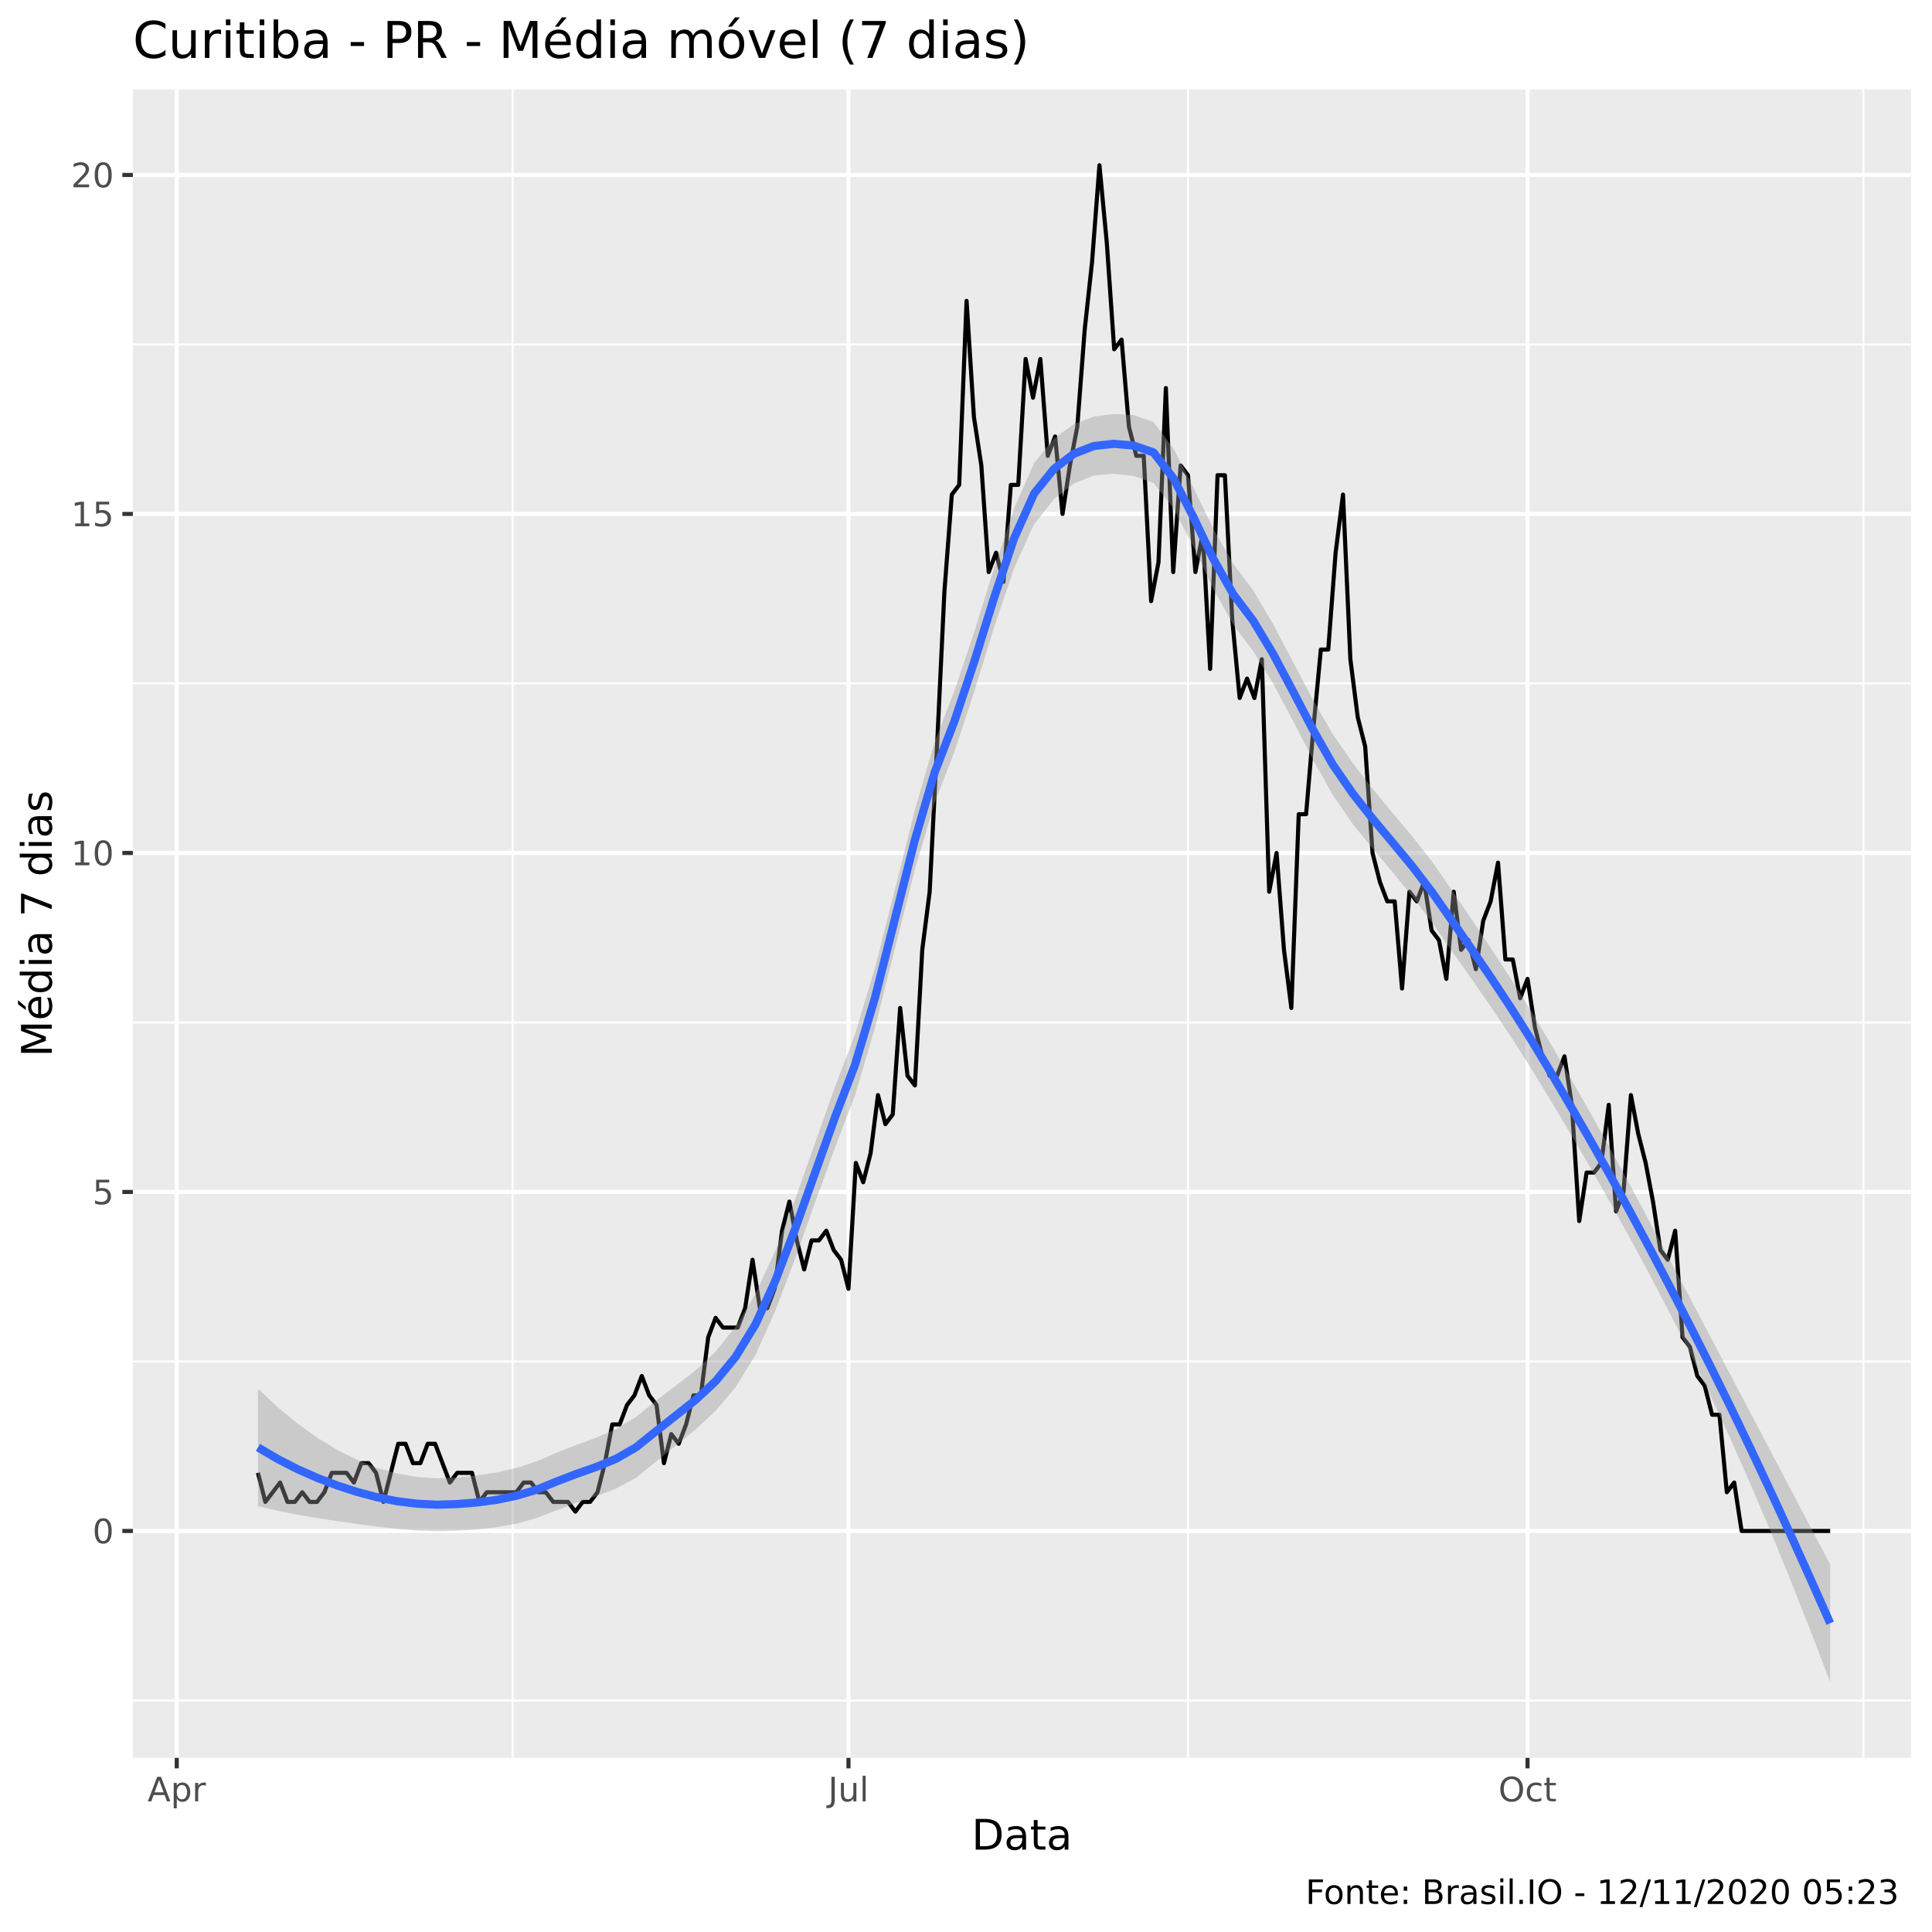
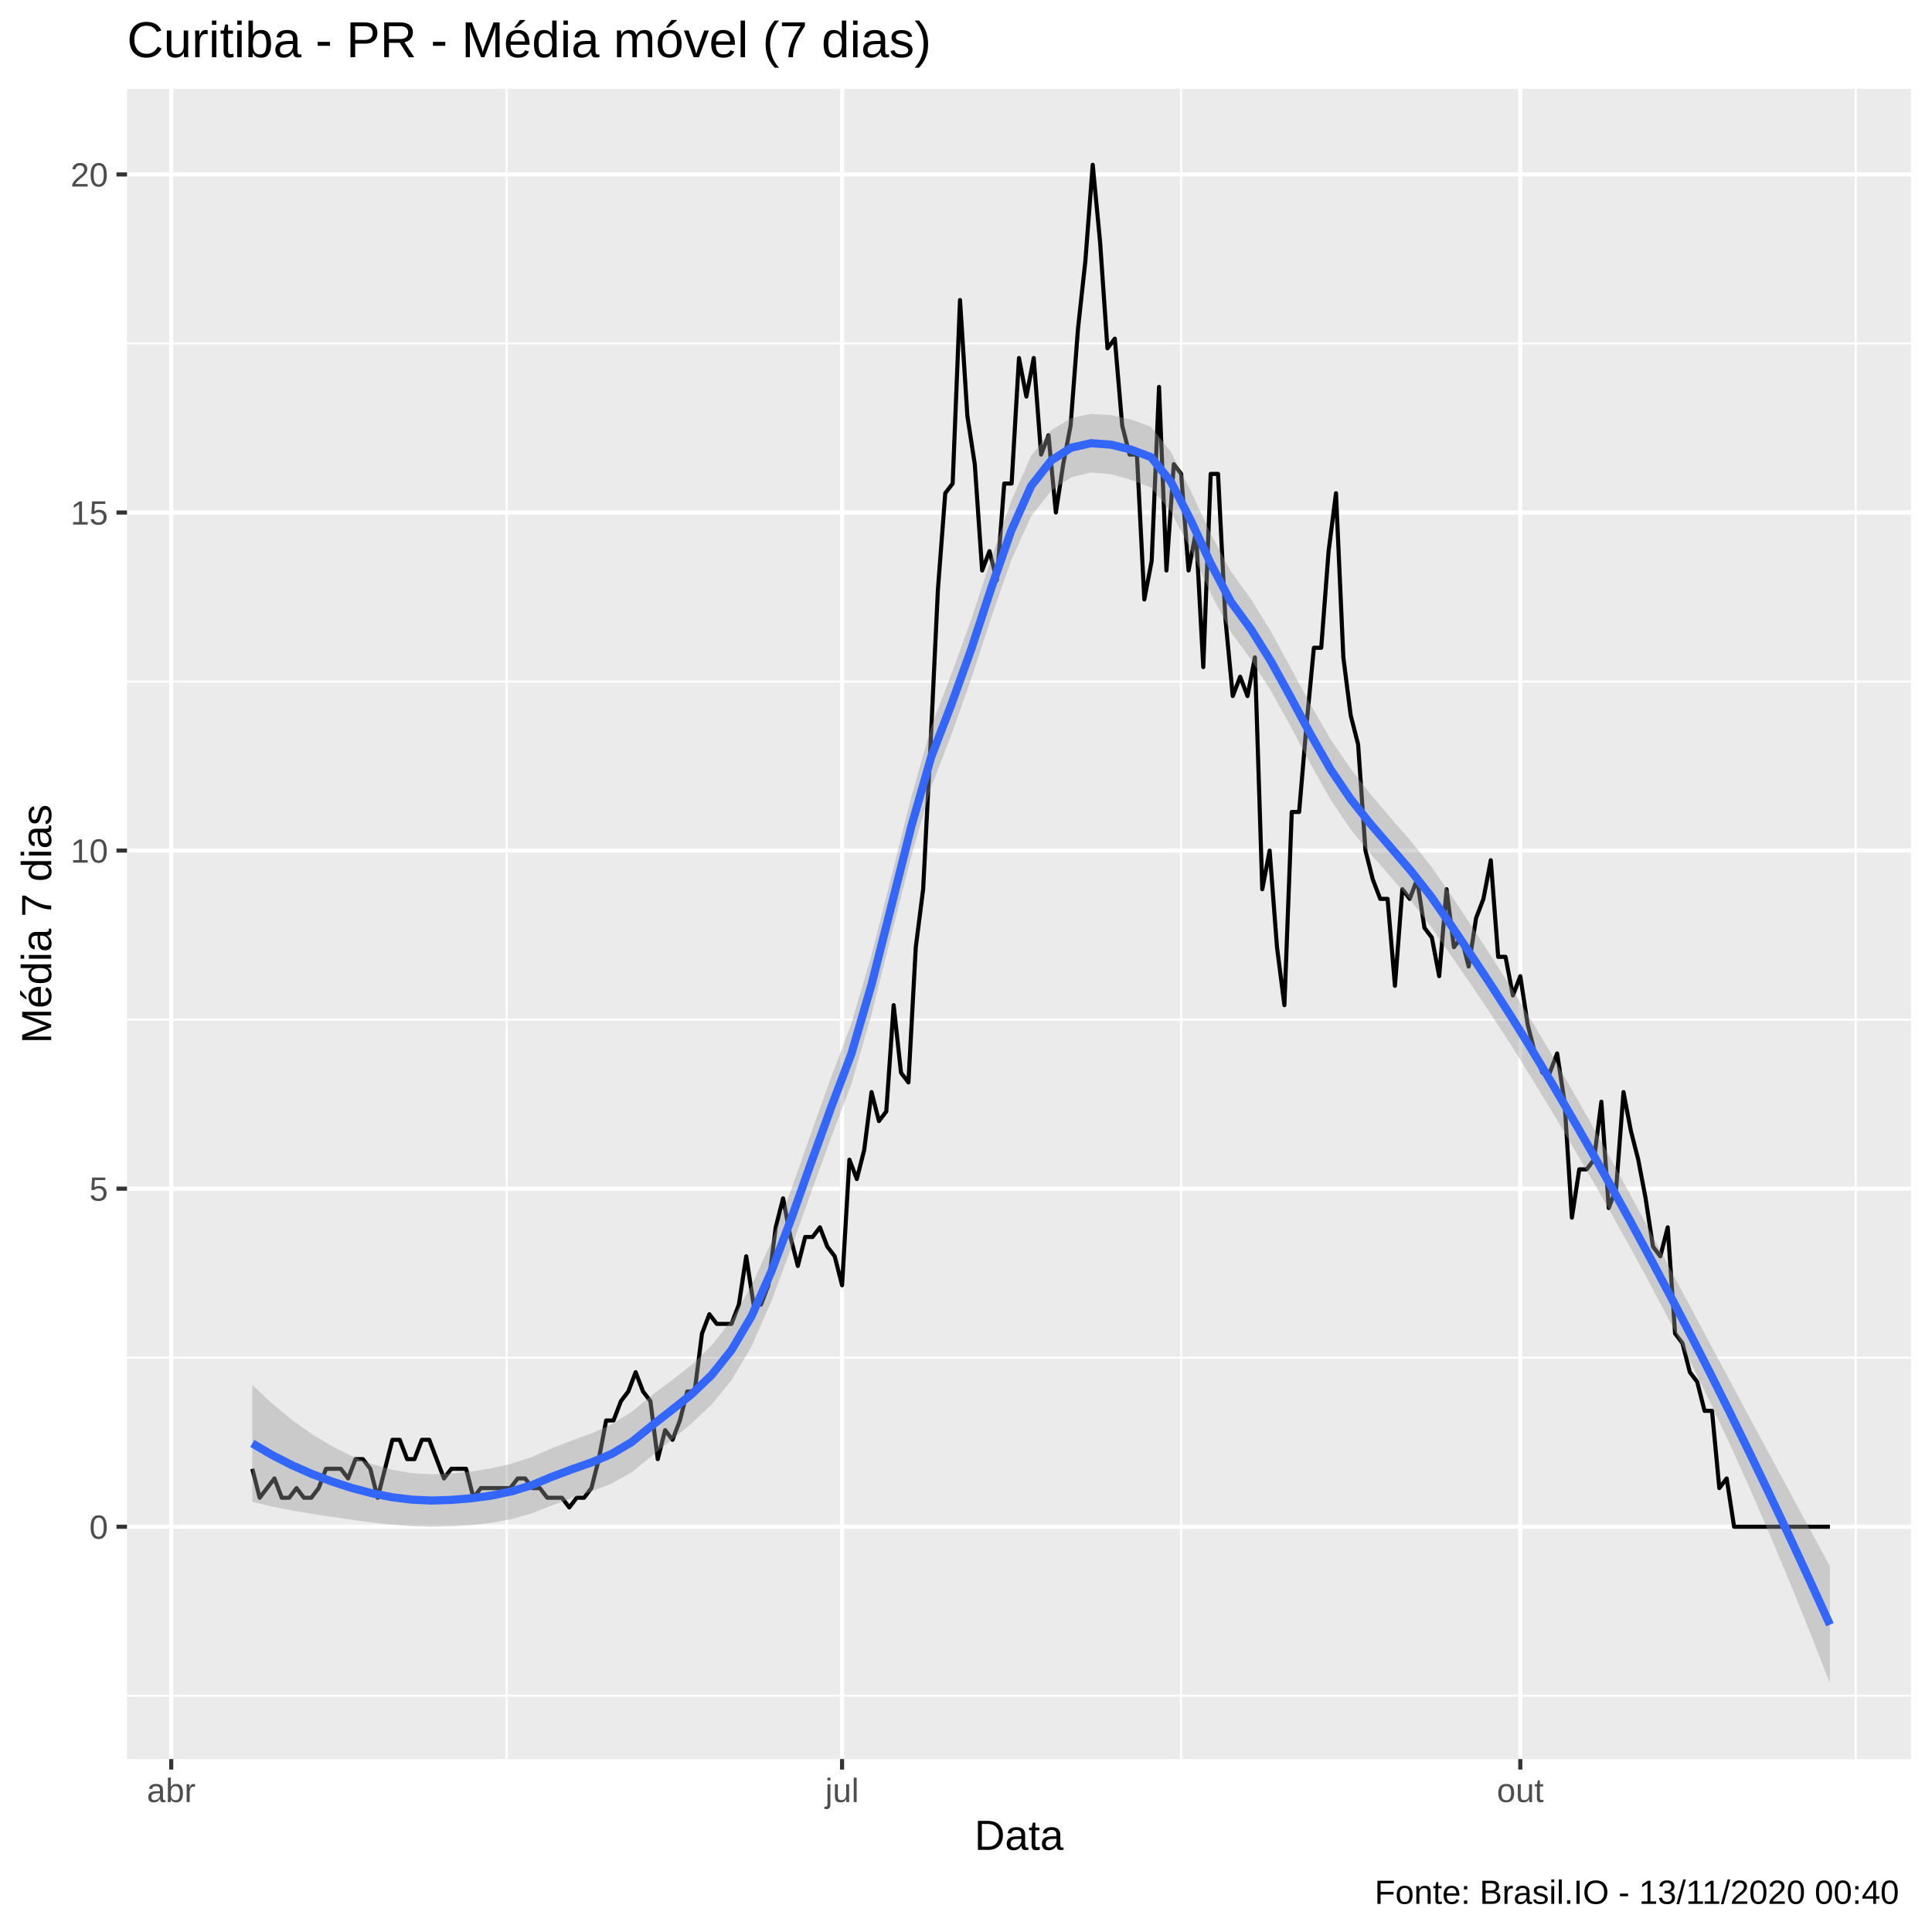
<svg xmlns="http://www.w3.org/2000/svg" viewBox="0 0 504.00 504.00">
  <defs>
    <style type="text/css">
    line, polyline, polygon, path, rect, circle {
      fill: none;
      stroke: #000000;
      stroke-linecap: round;
      stroke-linejoin: round;
      stroke-miterlimit: 10.00;
    }
  </style>
  </defs>
  <rect width="100%" height="100%" style="stroke: none; fill: #FFFFFF;" />
-   <rect x="0" y="0.00" width="504.00" height="504.00" style="stroke-width: 1.07; stroke: #FFFFFF; fill: #FFFFFF;" />
+   <rect x="0.00" y="0.00" width="504.00" height="504.00" style="stroke-width: 1.07; stroke: #FFFFFF; fill: #FFFFFF;" />
  <defs>
-     <clipPath id="cpMzQuNjZ8NDk4LjUyfDQ1OC41N3wyMy4zMw==">
-       <rect x="34.66" y="23.33" width="463.87" height="435.24" />
+     <clipPath id="cpMzMuMTN8NDk4LjUyfDQ1OC44OHwyMy4xOQ==">
+       <rect x="33.13" y="23.19" width="465.39" height="435.69" />
    </clipPath>
  </defs>
-   <rect x="34.66" y="23.33" width="463.87" height="435.24" style="stroke-width: 1.07; stroke: none; fill: #EBEBEB;" clip-path="url(#cpMzQuNjZ8NDk4LjUyfDQ1OC41N3wyMy4zMw==)" />
-   <polyline points="34.66,443.60 498.52,443.60 " style="stroke-width: 0.53; stroke: #FFFFFF; stroke-linecap: butt;" clip-path="url(#cpMzQuNjZ8NDk4LjUyfDQ1OC41N3wyMy4zMw==)" />
-   <polyline points="34.66,355.16 498.52,355.16 " style="stroke-width: 0.53; stroke: #FFFFFF; stroke-linecap: butt;" clip-path="url(#cpMzQuNjZ8NDk4LjUyfDQ1OC41N3wyMy4zMw==)" />
-   <polyline points="34.66,266.73 498.52,266.73 " style="stroke-width: 0.53; stroke: #FFFFFF; stroke-linecap: butt;" clip-path="url(#cpMzQuNjZ8NDk4LjUyfDQ1OC41N3wyMy4zMw==)" />
-   <polyline points="34.66,178.29 498.52,178.29 " style="stroke-width: 0.53; stroke: #FFFFFF; stroke-linecap: butt;" clip-path="url(#cpMzQuNjZ8NDk4LjUyfDQ1OC41N3wyMy4zMw==)" />
-   <polyline points="34.66,89.86 498.52,89.86 " style="stroke-width: 0.53; stroke: #FFFFFF; stroke-linecap: butt;" clip-path="url(#cpMzQuNjZ8NDk4LjUyfDQ1OC41N3wyMy4zMw==)" />
-   <polyline points="133.73,458.57 133.73,23.33 " style="stroke-width: 0.53; stroke: #FFFFFF; stroke-linecap: butt;" clip-path="url(#cpMzQuNjZ8NDk4LjUyfDQ1OC41N3wyMy4zMw==)" />
-   <polyline points="309.91,458.57 309.91,23.33 " style="stroke-width: 0.53; stroke: #FFFFFF; stroke-linecap: butt;" clip-path="url(#cpMzQuNjZ8NDk4LjUyfDQ1OC41N3wyMy4zMw==)" />
-   <polyline points="486.10,458.57 486.10,23.33 " style="stroke-width: 0.53; stroke: #FFFFFF; stroke-linecap: butt;" clip-path="url(#cpMzQuNjZ8NDk4LjUyfDQ1OC41N3wyMy4zMw==)" />
-   <polyline points="34.66,399.38 498.52,399.38 " style="stroke-width: 1.07; stroke: #FFFFFF; stroke-linecap: butt;" clip-path="url(#cpMzQuNjZ8NDk4LjUyfDQ1OC41N3wyMy4zMw==)" />
-   <polyline points="34.66,310.95 498.52,310.95 " style="stroke-width: 1.07; stroke: #FFFFFF; stroke-linecap: butt;" clip-path="url(#cpMzQuNjZ8NDk4LjUyfDQ1OC41N3wyMy4zMw==)" />
-   <polyline points="34.66,222.51 498.52,222.51 " style="stroke-width: 1.07; stroke: #FFFFFF; stroke-linecap: butt;" clip-path="url(#cpMzQuNjZ8NDk4LjUyfDQ1OC41N3wyMy4zMw==)" />
-   <polyline points="34.66,134.07 498.52,134.07 " style="stroke-width: 1.07; stroke: #FFFFFF; stroke-linecap: butt;" clip-path="url(#cpMzQuNjZ8NDk4LjUyfDQ1OC41N3wyMy4zMw==)" />
-   <polyline points="34.66,45.64 498.52,45.64 " style="stroke-width: 1.07; stroke: #FFFFFF; stroke-linecap: butt;" clip-path="url(#cpMzQuNjZ8NDk4LjUyfDQ1OC41N3wyMy4zMw==)" />
-   <polyline points="46.11,458.57 46.11,23.33 " style="stroke-width: 1.07; stroke: #FFFFFF; stroke-linecap: butt;" clip-path="url(#cpMzQuNjZ8NDk4LjUyfDQ1OC41N3wyMy4zMw==)" />
-   <polyline points="221.34,458.57 221.34,23.33 " style="stroke-width: 1.07; stroke: #FFFFFF; stroke-linecap: butt;" clip-path="url(#cpMzQuNjZ8NDk4LjUyfDQ1OC41N3wyMy4zMw==)" />
-   <polyline points="398.49,458.57 398.49,23.33 " style="stroke-width: 1.07; stroke: #FFFFFF; stroke-linecap: butt;" clip-path="url(#cpMzQuNjZ8NDk4LjUyfDQ1OC41N3wyMy4zMw==)" />
-   <polyline points="67.29,384.22 69.22,391.80 71.14,389.28 73.07,386.75 75.00,391.80 76.92,391.80 78.85,389.28 80.77,391.80 82.70,391.80 84.62,389.28 86.55,384.22 88.47,384.22 90.40,384.22 92.33,386.75 94.25,381.70 96.18,381.70 98.10,384.22 100.03,391.80 101.95,384.22 103.88,376.64 105.80,376.64 107.73,381.70 109.66,381.70 111.58,376.64 113.51,376.64 115.43,381.70 117.36,386.75 119.28,384.22 121.21,384.22 123.13,384.22 125.06,391.80 126.99,389.28 128.91,389.28 130.84,389.28 132.76,389.28 134.69,389.28 136.61,386.75 138.54,386.75 140.46,389.28 142.39,389.28 144.32,391.80 146.24,391.80 148.17,391.80 150.09,394.33 152.02,391.80 153.94,391.80 155.87,389.28 157.79,381.70 159.72,371.59 161.65,371.59 163.57,366.53 165.50,364.01 167.42,358.95 169.35,364.01 171.27,366.53 173.20,381.70 175.12,374.12 177.05,376.64 178.98,371.59 180.90,364.01 182.83,364.01 184.75,348.85 186.68,343.79 188.60,346.32 190.53,346.32 192.45,346.32 194.38,341.27 196.31,328.63 198.23,341.27 200.16,341.27 202.08,336.21 204.01,321.05 205.93,313.47 207.86,323.58 209.78,331.16 211.71,323.58 213.64,323.58 215.56,321.05 217.49,326.11 219.41,328.63 221.34,336.21 223.26,303.37 225.19,308.42 227.11,300.84 229.04,285.68 230.97,293.26 232.89,290.73 234.82,262.94 236.74,280.63 238.67,283.15 240.59,247.78 242.52,232.62 244.44,194.72 246.37,154.29 248.30,129.02 250.22,126.49 252.15,78.49 254.07,108.81 256.00,121.44 257.92,149.23 259.85,144.18 261.77,151.76 263.70,126.49 265.63,126.49 267.55,93.65 269.48,103.75 271.40,93.65 273.33,118.91 275.25,113.86 277.18,134.07 279.10,121.44 281.03,111.33 282.96,86.07 284.88,68.38 286.81,43.11 288.73,63.33 290.66,91.12 292.58,88.59 294.51,111.33 296.43,118.91 298.36,118.91 300.29,156.81 302.21,146.71 304.14,101.23 306.06,149.23 307.99,121.44 309.91,123.97 311.84,149.23 313.76,139.13 315.69,174.50 317.62,123.97 319.54,123.97 321.47,161.87 323.39,182.08 325.32,177.03 327.24,182.08 329.17,171.98 331.09,232.62 333.02,222.51 334.95,247.78 336.87,262.94 338.80,212.40 340.72,212.40 342.65,189.66 344.57,169.45 346.50,169.45 348.42,144.18 350.35,129.02 352.27,171.98 354.20,187.14 356.13,194.72 358.05,222.51 359.98,230.09 361.90,235.14 363.83,235.14 365.75,257.88 367.68,232.62 369.60,235.14 371.53,230.09 373.46,242.72 375.38,245.25 377.31,255.36 379.23,232.62 381.16,247.78 383.08,245.25 385.01,252.83 386.93,240.20 388.86,235.14 390.79,225.04 392.71,250.30 394.64,250.30 396.56,260.41 398.49,255.36 400.41,267.99 402.34,275.57 404.26,280.63 406.19,280.63 408.12,275.57 410.04,288.21 411.97,318.53 413.89,305.89 415.82,305.89 417.74,303.37 419.67,288.21 421.59,316.00 423.52,310.95 425.45,285.68 427.37,295.79 429.30,303.37 431.22,313.47 433.15,326.11 435.07,328.63 437.00,321.05 438.92,348.85 440.85,351.37 442.78,358.95 444.70,361.48 446.63,369.06 448.55,369.06 450.48,389.28 452.40,386.75 454.33,399.38 456.25,399.38 458.18,399.38 460.11,399.38 462.03,399.38 463.96,399.38 465.88,399.38 467.81,399.38 469.73,399.38 471.66,399.38 473.58,399.38 475.51,399.38 477.44,399.38 " style="stroke-width: 1.07; stroke-linecap: butt;" clip-path="url(#cpMzQuNjZ8NDk4LjUyfDQ1OC41N3wyMy4zMw==)" />
-   <polygon points="67.29,362.24 72.49,367.13 77.68,371.42 82.87,375.13 88.06,378.27 93.25,380.87 98.44,382.93 103.64,384.41 108.83,385.31 114.02,385.64 119.21,385.43 124.40,384.92 129.59,384.11 134.79,382.91 139.98,381.23 145.17,378.99 150.36,376.94 155.55,375.06 160.74,372.77 165.94,369.61 171.13,365.39 176.32,361.45 181.51,357.46 186.70,352.56 191.89,346.08 197.09,337.50 202.28,326.22 207.47,312.73 212.66,298.06 217.85,283.45 223.04,269.83 228.24,252.52 233.43,232.11 238.62,211.44 243.81,193.58 249.00,180.14 254.19,164.69 259.39,148.02 264.58,132.51 269.77,120.80 274.96,114.38 280.15,110.63 285.34,108.67 290.54,108.00 295.73,108.28 300.92,110.09 306.11,116.98 311.30,127.12 316.49,137.93 321.69,147.02 326.88,153.95 332.07,162.73 337.26,172.59 342.45,182.45 347.64,191.45 352.84,198.99 358.03,205.72 363.22,212.00 368.41,218.17 373.60,224.79 378.79,232.28 383.99,239.95 389.18,247.74 394.37,255.68 399.56,263.94 404.75,272.67 409.94,281.63 415.14,290.78 420.33,300.13 425.52,309.69 430.71,319.42 435.90,329.22 441.09,339.06 446.29,348.91 451.48,358.77 456.67,368.64 461.86,378.51 467.05,388.37 472.24,398.24 477.44,408.11 477.44,438.79 472.24,425.25 467.05,412.11 461.86,399.42 456.67,387.20 451.48,375.47 446.29,364.25 441.09,353.49 435.90,343.16 430.71,333.20 425.52,323.56 420.33,314.20 415.14,305.08 409.94,296.18 404.75,287.46 399.56,278.94 394.37,270.78 389.18,263.00 383.99,255.51 378.79,248.15 373.60,240.72 368.41,233.80 363.22,227.44 358.03,221.31 352.84,214.89 347.64,207.33 342.45,198.01 337.26,187.95 332.07,178.25 326.88,169.80 321.69,162.95 316.49,153.57 311.30,142.56 306.11,132.56 300.92,125.98 295.73,124.18 290.54,123.57 285.34,124.04 280.15,126.14 274.96,130.22 269.77,136.73 264.58,148.16 259.39,163.46 254.19,180.28 249.00,196.03 243.81,209.47 238.62,227.03 233.43,247.55 228.24,268.16 223.04,285.76 217.85,299.30 212.66,313.60 207.47,328.18 202.28,341.91 197.09,353.45 191.89,361.87 186.70,368.02 181.51,372.84 176.32,377.07 171.13,381.31 165.94,385.48 160.74,388.30 155.55,390.30 150.36,392.05 145.17,393.99 139.98,396.01 134.79,397.46 129.59,398.41 124.40,398.99 119.21,399.30 114.02,399.42 108.83,399.25 103.64,398.85 98.44,398.27 93.25,397.58 88.06,396.83 82.87,396.04 77.68,395.16 72.49,394.14 67.29,392.92 " style="stroke-width: 0.00; stroke: none; fill: #999999; fill-opacity: 0.40;" clip-path="url(#cpMzQuNjZ8NDk4LjUyfDQ1OC41N3wyMy4zMw==)" />
-   <polyline points="67.29,362.24 72.49,367.13 77.68,371.42 82.87,375.13 88.06,378.27 93.25,380.87 98.44,382.93 103.64,384.41 108.83,385.31 114.02,385.64 119.21,385.43 124.40,384.92 129.59,384.11 134.79,382.91 139.98,381.23 145.17,378.99 150.36,376.94 155.55,375.06 160.74,372.77 165.94,369.61 171.13,365.39 176.32,361.45 181.51,357.46 186.70,352.56 191.89,346.08 197.09,337.50 202.28,326.22 207.47,312.73 212.66,298.06 217.85,283.45 223.04,269.83 228.24,252.52 233.43,232.11 238.62,211.44 243.81,193.58 249.00,180.14 254.19,164.69 259.39,148.02 264.58,132.51 269.77,120.80 274.96,114.38 280.15,110.63 285.34,108.67 290.54,108.00 295.73,108.28 300.92,110.09 306.11,116.98 311.30,127.12 316.49,137.93 321.69,147.02 326.88,153.95 332.07,162.73 337.26,172.59 342.45,182.45 347.64,191.45 352.84,198.99 358.03,205.72 363.22,212.00 368.41,218.17 373.60,224.79 378.79,232.28 383.99,239.95 389.18,247.74 394.37,255.68 399.56,263.94 404.75,272.67 409.94,281.63 415.14,290.78 420.33,300.13 425.52,309.69 430.71,319.42 435.90,329.22 441.09,339.06 446.29,348.91 451.48,358.77 456.67,368.64 461.86,378.51 467.05,388.37 472.24,398.24 477.44,408.11 " style="stroke-width: 2.13; stroke: none;" clip-path="url(#cpMzQuNjZ8NDk4LjUyfDQ1OC41N3wyMy4zMw==)" />
-   <polyline points="477.44,438.79 472.24,425.25 467.05,412.11 461.86,399.42 456.67,387.20 451.48,375.47 446.29,364.25 441.09,353.49 435.90,343.16 430.71,333.20 425.52,323.56 420.33,314.20 415.14,305.08 409.94,296.18 404.75,287.46 399.56,278.94 394.37,270.78 389.18,263.00 383.99,255.51 378.79,248.15 373.60,240.72 368.41,233.80 363.22,227.44 358.03,221.31 352.84,214.89 347.64,207.33 342.45,198.01 337.26,187.95 332.07,178.25 326.88,169.80 321.69,162.95 316.49,153.57 311.30,142.56 306.11,132.56 300.92,125.98 295.73,124.18 290.54,123.57 285.34,124.04 280.15,126.14 274.96,130.22 269.77,136.73 264.58,148.16 259.39,163.46 254.19,180.28 249.00,196.03 243.81,209.47 238.62,227.03 233.43,247.55 228.24,268.16 223.04,285.76 217.85,299.30 212.66,313.60 207.47,328.18 202.28,341.91 197.09,353.45 191.89,361.87 186.70,368.02 181.51,372.84 176.32,377.07 171.13,381.31 165.94,385.48 160.74,388.30 155.55,390.30 150.36,392.05 145.17,393.99 139.98,396.01 134.79,397.46 129.59,398.41 124.40,398.99 119.21,399.30 114.02,399.42 108.83,399.25 103.64,398.85 98.44,398.27 93.25,397.58 88.06,396.83 82.87,396.04 77.68,395.16 72.49,394.14 67.29,392.92 " style="stroke-width: 2.13; stroke: none;" clip-path="url(#cpMzQuNjZ8NDk4LjUyfDQ1OC41N3wyMy4zMw==)" />
-   <polyline points="67.29,377.58 72.49,380.64 77.68,383.29 82.87,385.58 88.06,387.55 93.25,389.23 98.44,390.60 103.64,391.63 108.83,392.28 114.02,392.53 119.21,392.37 124.40,391.95 129.59,391.26 134.79,390.18 139.98,388.62 145.17,386.49 150.36,384.50 155.55,382.68 160.74,380.54 165.94,377.54 171.13,373.35 176.32,369.26 181.51,365.15 186.70,360.29 191.89,353.97 197.09,345.47 202.28,334.06 207.47,320.45 212.66,305.83 217.85,291.38 223.04,277.79 228.24,260.34 233.43,239.83 238.62,219.24 243.81,201.53 249.00,188.09 254.19,172.49 259.39,155.74 264.58,140.34 269.77,128.76 274.96,122.30 280.15,118.38 285.34,116.35 290.54,115.78 295.73,116.23 300.92,118.03 306.11,124.77 311.30,134.84 316.49,145.75 321.69,154.98 326.88,161.87 332.07,170.49 337.26,180.27 342.45,190.23 347.64,199.39 352.84,206.94 358.03,213.52 363.22,219.72 368.41,225.98 373.60,232.76 378.79,240.21 383.99,247.73 389.18,255.37 394.37,263.23 399.56,271.44 404.75,280.07 409.94,288.91 415.14,297.93 420.33,307.16 425.52,316.62 430.71,326.31 435.90,336.19 441.09,346.27 446.29,356.58 451.48,367.12 456.67,377.92 461.86,388.96 467.05,400.24 472.24,411.74 477.44,423.45 " style="stroke-width: 2.13; stroke: #3366FF; stroke-linecap: butt;" clip-path="url(#cpMzQuNjZ8NDk4LjUyfDQ1OC41N3wyMy4zMw==)" />
+   <rect x="33.13" y="23.19" width="465.39" height="435.69" style="stroke-width: 1.07; stroke: none; fill: #EBEBEB;" clip-path="url(#cpMzMuMTN8NDk4LjUyfDQ1OC44OHwyMy4xOQ==)" />
+   <polyline points="33.13,442.38 498.52,442.38 " style="stroke-width: 0.53; stroke: #FFFFFF; stroke-linecap: butt;" clip-path="url(#cpMzMuMTN8NDk4LjUyfDQ1OC44OHwyMy4xOQ==)" />
+   <polyline points="33.13,354.18 498.52,354.18 " style="stroke-width: 0.53; stroke: #FFFFFF; stroke-linecap: butt;" clip-path="url(#cpMzMuMTN8NDk4LjUyfDQ1OC44OHwyMy4xOQ==)" />
+   <polyline points="33.13,265.99 498.52,265.99 " style="stroke-width: 0.53; stroke: #FFFFFF; stroke-linecap: butt;" clip-path="url(#cpMzMuMTN8NDk4LjUyfDQ1OC44OHwyMy4xOQ==)" />
+   <polyline points="33.13,177.80 498.52,177.80 " style="stroke-width: 0.53; stroke: #FFFFFF; stroke-linecap: butt;" clip-path="url(#cpMzMuMTN8NDk4LjUyfDQ1OC44OHwyMy4xOQ==)" />
+   <polyline points="33.13,89.61 498.52,89.61 " style="stroke-width: 0.53; stroke: #FFFFFF; stroke-linecap: butt;" clip-path="url(#cpMzMuMTN8NDk4LjUyfDQ1OC44OHwyMy4xOQ==)" />
+   <polyline points="132.17,458.88 132.17,23.19 " style="stroke-width: 0.53; stroke: #FFFFFF; stroke-linecap: butt;" clip-path="url(#cpMzMuMTN8NDk4LjUyfDQ1OC44OHwyMy4xOQ==)" />
+   <polyline points="308.13,458.88 308.13,23.19 " style="stroke-width: 0.53; stroke: #FFFFFF; stroke-linecap: butt;" clip-path="url(#cpMzMuMTN8NDk4LjUyfDQ1OC44OHwyMy4xOQ==)" />
+   <polyline points="484.10,458.88 484.10,23.19 " style="stroke-width: 0.53; stroke: #FFFFFF; stroke-linecap: butt;" clip-path="url(#cpMzMuMTN8NDk4LjUyfDQ1OC44OHwyMy4xOQ==)" />
+   <polyline points="33.13,398.28 498.52,398.28 " style="stroke-width: 1.07; stroke: #FFFFFF; stroke-linecap: butt;" clip-path="url(#cpMzMuMTN8NDk4LjUyfDQ1OC44OHwyMy4xOQ==)" />
+   <polyline points="33.13,310.09 498.52,310.09 " style="stroke-width: 1.07; stroke: #FFFFFF; stroke-linecap: butt;" clip-path="url(#cpMzMuMTN8NDk4LjUyfDQ1OC44OHwyMy4xOQ==)" />
+   <polyline points="33.13,221.89 498.52,221.89 " style="stroke-width: 1.07; stroke: #FFFFFF; stroke-linecap: butt;" clip-path="url(#cpMzMuMTN8NDk4LjUyfDQ1OC44OHwyMy4xOQ==)" />
+   <polyline points="33.13,133.70 498.52,133.70 " style="stroke-width: 1.07; stroke: #FFFFFF; stroke-linecap: butt;" clip-path="url(#cpMzMuMTN8NDk4LjUyfDQ1OC44OHwyMy4xOQ==)" />
+   <polyline points="33.13,45.51 498.52,45.51 " style="stroke-width: 1.07; stroke: #FFFFFF; stroke-linecap: butt;" clip-path="url(#cpMzMuMTN8NDk4LjUyfDQ1OC44OHwyMy4xOQ==)" />
+   <polyline points="44.67,458.88 44.67,23.19 " style="stroke-width: 1.07; stroke: #FFFFFF; stroke-linecap: butt;" clip-path="url(#cpMzMuMTN8NDk4LjUyfDQ1OC44OHwyMy4xOQ==)" />
+   <polyline points="219.67,458.88 219.67,23.19 " style="stroke-width: 1.07; stroke: #FFFFFF; stroke-linecap: butt;" clip-path="url(#cpMzMuMTN8NDk4LjUyfDQ1OC44OHwyMy4xOQ==)" />
+   <polyline points="396.60,458.88 396.60,23.19 " style="stroke-width: 1.07; stroke: #FFFFFF; stroke-linecap: butt;" clip-path="url(#cpMzMuMTN8NDk4LjUyfDQ1OC44OHwyMy4xOQ==)" />
+   <polyline points="65.82,383.16 67.74,390.72 69.67,388.20 71.59,385.68 73.51,390.72 75.44,390.72 77.36,388.20 79.28,390.72 81.21,390.72 83.13,388.20 85.05,383.16 86.98,383.16 88.90,383.16 90.82,385.68 92.74,380.64 94.67,380.64 96.59,383.16 98.51,390.72 100.44,383.16 102.36,375.60 104.28,375.60 106.21,380.64 108.13,380.64 110.05,375.60 111.98,375.60 113.90,380.64 115.82,385.68 117.74,383.16 119.67,383.16 121.59,383.16 123.51,390.72 125.44,388.20 127.36,388.20 129.28,388.20 131.21,388.20 133.13,388.20 135.05,385.68 136.98,385.68 138.90,388.20 140.82,388.20 142.75,390.72 144.67,390.72 146.59,390.72 148.51,393.24 150.44,390.72 152.36,390.72 154.28,388.20 156.21,380.64 158.13,370.56 160.05,370.56 161.98,365.52 163.90,363.00 165.82,357.96 167.75,363.00 169.67,365.52 171.59,380.64 173.51,373.08 175.44,375.60 177.36,370.56 179.28,363.00 181.21,363.00 183.13,347.88 185.05,342.84 186.98,345.36 188.90,345.36 190.82,345.36 192.75,340.32 194.67,327.73 196.59,340.32 198.52,340.32 200.44,335.29 202.36,320.17 204.28,312.61 206.21,322.69 208.13,330.25 210.05,322.69 211.98,322.69 213.90,320.17 215.82,325.21 217.75,327.73 219.67,335.29 221.59,302.53 223.52,307.57 225.44,300.01 227.36,284.89 229.29,292.45 231.21,289.93 233.13,262.21 235.05,279.85 236.98,282.37 238.90,247.09 240.82,231.97 242.75,194.18 244.67,153.86 246.59,128.66 248.52,126.14 250.44,78.27 252.36,108.50 254.29,121.10 256.21,148.82 258.13,143.78 260.05,151.34 261.98,126.14 263.90,126.14 265.82,93.39 267.75,103.46 269.67,93.39 271.59,118.58 273.52,113.54 275.44,133.70 277.36,121.10 279.29,111.02 281.21,85.83 283.13,68.19 285.06,42.99 286.98,63.15 288.90,90.87 290.82,88.35 292.75,111.02 294.67,118.58 296.59,118.58 298.52,156.38 300.44,146.30 302.36,100.94 304.29,148.82 306.21,121.10 308.13,123.62 310.06,148.82 311.98,138.74 313.90,174.02 315.83,123.62 317.75,123.62 319.67,161.42 321.59,181.58 323.52,176.54 325.44,181.58 327.36,171.50 329.29,231.97 331.21,221.89 333.13,247.09 335.06,262.21 336.98,211.82 338.90,211.82 340.83,189.14 342.75,168.98 344.67,168.98 346.59,143.78 348.52,128.66 350.44,171.50 352.36,186.62 354.29,194.18 356.21,221.89 358.13,229.45 360.06,234.49 361.98,234.49 363.90,257.17 365.83,231.97 367.75,234.49 369.67,229.45 371.60,242.05 373.52,244.57 375.44,254.65 377.36,231.97 379.29,247.09 381.21,244.57 383.13,252.13 385.06,239.53 386.98,234.49 388.90,224.41 390.83,249.61 392.75,249.61 394.67,259.69 396.60,254.65 398.52,267.25 400.44,274.81 402.37,279.85 404.29,279.85 406.21,274.81 408.13,287.41 410.06,317.65 411.98,305.05 413.90,305.05 415.83,302.53 417.75,287.41 419.67,315.13 421.60,310.09 423.52,284.89 425.44,294.97 427.37,302.53 429.29,312.61 431.21,325.21 433.13,327.73 435.06,320.17 436.98,347.88 438.90,350.40 440.83,357.96 442.75,360.48 444.67,368.04 446.60,368.04 448.52,388.20 450.44,385.68 452.37,398.28 454.29,398.28 456.21,398.28 458.14,398.28 460.06,398.28 461.98,398.28 463.90,398.28 465.83,398.28 467.75,398.28 469.67,398.28 471.60,398.28 473.52,398.28 475.44,398.28 477.37,398.28 " style="stroke-width: 1.07; stroke-linecap: butt;" clip-path="url(#cpMzMuMTN8NDk4LjUyfDQ1OC44OHwyMy4xOQ==)" />
+   <polygon points="65.82,361.29 71.03,366.18 76.24,370.47 81.45,374.17 86.66,377.30 91.87,379.90 97.08,381.95 102.29,383.41 107.50,384.29 112.71,384.60 117.92,384.37 123.12,383.85 128.33,383.02 133.54,381.79 138.75,380.07 143.96,377.80 149.17,375.79 154.38,373.89 159.59,371.54 164.80,368.28 170.01,364.01 175.22,360.10 180.43,356.05 185.64,351.00 190.85,344.30 196.06,335.41 201.27,323.80 206.48,310.08 211.69,295.31 216.89,280.79 222.10,267.00 227.31,249.27 232.52,228.74 237.73,207.92 242.94,189.54 248.15,175.94 253.36,161.59 258.57,145.79 263.78,130.74 268.99,118.88 274.20,112.26 279.41,109.05 284.62,107.98 289.83,108.29 295.04,109.42 300.25,111.32 305.45,117.91 310.66,128.12 315.87,139.31 321.08,149.06 326.29,156.18 331.50,164.68 336.71,174.25 341.92,183.91 347.13,192.87 352.34,200.53 357.55,207.22 362.76,213.34 367.97,219.31 373.18,225.77 378.39,233.26 383.60,241.13 388.81,249.17 394.02,257.35 399.22,265.76 404.43,274.52 409.64,283.52 414.85,292.70 420.06,302.07 425.27,311.61 430.48,321.30 435.69,331.04 440.90,340.79 446.11,350.55 451.32,360.29 456.53,370.01 461.74,379.69 466.95,389.34 472.16,398.96 477.37,408.58 477.37,439.07 472.16,425.79 466.95,412.91 461.74,400.44 456.53,388.42 451.32,376.86 446.11,365.77 440.90,355.12 435.69,344.88 430.48,335.00 425.27,325.41 420.06,316.06 414.85,306.93 409.64,298.00 404.43,289.25 399.22,280.69 394.02,272.37 388.81,264.36 383.60,256.62 378.39,249.06 373.18,241.58 367.97,234.82 362.76,228.69 357.55,222.75 352.34,216.36 347.13,208.63 341.92,199.34 336.71,189.53 331.50,180.15 326.29,171.97 321.08,164.86 315.87,154.81 310.66,143.47 305.45,133.45 300.25,127.16 295.04,125.17 289.83,123.71 284.62,123.25 279.41,124.52 274.20,128.06 268.99,134.68 263.78,146.23 258.57,161.13 253.36,177.14 248.15,191.78 242.94,205.28 237.73,223.33 232.52,244.01 227.31,264.76 222.10,282.81 216.89,296.58 211.69,310.80 206.48,325.43 201.27,339.36 196.06,351.26 190.85,360.03 185.64,366.40 180.43,371.32 175.22,375.60 170.01,379.82 164.80,384.07 159.59,387.01 154.38,389.06 149.17,390.81 143.96,392.73 138.75,394.78 133.54,396.26 128.33,397.24 123.12,397.84 117.92,398.17 112.71,398.30 107.50,398.14 102.29,397.74 97.08,397.17 91.87,396.48 86.66,395.72 81.45,394.92 76.24,394.04 71.03,393.02 65.82,391.79 " style="stroke-width: 0.00; stroke: none; fill: #999999; fill-opacity: 0.40;" clip-path="url(#cpMzMuMTN8NDk4LjUyfDQ1OC44OHwyMy4xOQ==)" />
+   <polyline points="65.82,361.29 71.03,366.18 76.24,370.47 81.45,374.17 86.66,377.30 91.87,379.90 97.08,381.95 102.29,383.41 107.50,384.29 112.71,384.60 117.92,384.37 123.12,383.85 128.33,383.02 133.54,381.79 138.75,380.07 143.96,377.80 149.17,375.79 154.38,373.89 159.59,371.54 164.80,368.28 170.01,364.01 175.22,360.10 180.43,356.05 185.64,351.00 190.85,344.30 196.06,335.41 201.27,323.80 206.48,310.08 211.69,295.31 216.89,280.79 222.10,267.00 227.31,249.27 232.52,228.74 237.73,207.92 242.94,189.54 248.15,175.94 253.36,161.59 258.57,145.79 263.78,130.74 268.99,118.88 274.20,112.26 279.41,109.05 284.62,107.98 289.83,108.29 295.04,109.42 300.25,111.32 305.45,117.91 310.66,128.12 315.87,139.31 321.08,149.06 326.29,156.18 331.50,164.68 336.71,174.25 341.92,183.91 347.13,192.87 352.34,200.53 357.55,207.22 362.76,213.34 367.97,219.31 373.18,225.77 378.39,233.26 383.60,241.13 388.81,249.17 394.02,257.35 399.22,265.76 404.43,274.52 409.64,283.52 414.85,292.70 420.06,302.07 425.27,311.61 430.48,321.30 435.69,331.04 440.90,340.79 446.11,350.55 451.32,360.29 456.53,370.01 461.74,379.69 466.95,389.34 472.16,398.96 477.37,408.58 " style="stroke-width: 2.13; stroke: none;" clip-path="url(#cpMzMuMTN8NDk4LjUyfDQ1OC44OHwyMy4xOQ==)" />
+   <polyline points="477.37,439.07 472.16,425.79 466.95,412.91 461.74,400.44 456.53,388.42 451.32,376.86 446.11,365.77 440.90,355.12 435.69,344.88 430.48,335.00 425.27,325.41 420.06,316.06 414.85,306.93 409.64,298.00 404.43,289.25 399.22,280.69 394.02,272.37 388.81,264.36 383.60,256.62 378.39,249.06 373.18,241.58 367.97,234.82 362.76,228.69 357.55,222.75 352.34,216.36 347.13,208.63 341.92,199.34 336.71,189.53 331.50,180.15 326.29,171.97 321.08,164.86 315.87,154.81 310.66,143.47 305.45,133.45 300.25,127.16 295.04,125.17 289.83,123.71 284.62,123.25 279.41,124.52 274.20,128.06 268.99,134.68 263.78,146.23 258.57,161.13 253.36,177.14 248.15,191.78 242.94,205.28 237.73,223.33 232.52,244.01 227.31,264.76 222.10,282.81 216.89,296.58 211.69,310.80 206.48,325.43 201.27,339.36 196.06,351.26 190.85,360.03 185.64,366.40 180.43,371.32 175.22,375.60 170.01,379.82 164.80,384.07 159.59,387.01 154.38,389.06 149.17,390.81 143.96,392.73 138.75,394.78 133.54,396.26 128.33,397.24 123.12,397.84 117.92,398.17 112.71,398.30 107.50,398.14 102.29,397.74 97.08,397.17 91.87,396.48 86.66,395.72 81.45,394.92 76.24,394.04 71.03,393.02 65.82,391.79 " style="stroke-width: 2.13; stroke: none;" clip-path="url(#cpMzMuMTN8NDk4LjUyfDQ1OC44OHwyMy4xOQ==)" />
+   <polyline points="65.82,376.54 71.03,379.60 76.24,382.26 81.45,384.55 86.66,386.51 91.87,388.19 97.08,389.56 102.29,390.58 107.50,391.22 112.71,391.45 117.92,391.27 123.12,390.84 128.33,390.13 133.54,389.03 138.75,387.43 143.96,385.26 149.17,383.30 154.38,381.47 159.59,379.27 164.80,376.18 170.01,371.92 175.22,367.85 180.43,363.69 185.64,358.70 190.85,352.16 196.06,343.34 201.27,331.58 206.48,317.75 211.69,303.05 216.89,288.69 222.10,274.91 227.31,257.02 232.52,236.38 237.73,215.62 242.94,197.41 248.15,183.86 253.36,169.36 258.57,153.46 263.78,138.49 268.99,126.78 274.20,120.16 279.41,116.79 284.62,115.61 289.83,116.00 295.04,117.29 300.25,119.24 305.45,125.68 310.66,135.80 315.87,147.06 321.08,156.96 326.29,164.08 331.50,172.41 336.71,181.89 341.92,191.63 347.13,200.75 352.34,208.44 357.55,214.99 362.76,221.02 367.97,227.07 373.18,233.68 378.39,241.16 383.60,248.88 388.81,256.76 394.02,264.86 399.22,273.22 404.43,281.89 409.64,290.76 414.85,299.82 420.06,309.07 425.27,318.51 430.48,328.15 435.69,337.96 440.90,347.96 446.11,358.16 451.32,368.58 456.53,379.22 461.74,390.07 466.95,401.12 472.16,412.38 477.37,423.83 " style="stroke-width: 2.13; stroke: #3366FF; stroke-linecap: butt;" clip-path="url(#cpMzMuMTN8NDk4LjUyfDQ1OC44OHwyMy4xOQ==)" />
  <defs>
    <clipPath id="cpMC4wMHw1MDQuMDB8NTA0LjAwfDAuMDA=">
      <rect x="0.00" y="0.00" width="504.00" height="504.00" />
    </clipPath>
  </defs>
  <g clip-path="url(#cpMC4wMHw1MDQuMDB8NTA0LjAwfDAuMDA=)">
-     <text x="24.13" y="402.59" style="font-size: 8.80px; fill: #4D4D4D; font-family: DejaVu Sans;" textLength="5.60px" lengthAdjust="spacingAndGlyphs">0</text>
+     <text x="23.30" y="401.43" style="font-size: 8.80px; fill: #4D4D4D; font-family: Arial;" textLength="4.89px" lengthAdjust="spacingAndGlyphs">0</text>
  </g>
  <g clip-path="url(#cpMC4wMHw1MDQuMDB8NTA0LjAwfDAuMDA=)">
-     <text x="24.13" y="314.15" style="font-size: 8.80px; fill: #4D4D4D; font-family: DejaVu Sans;" textLength="5.60px" lengthAdjust="spacingAndGlyphs">5</text>
+     <text x="23.30" y="313.24" style="font-size: 8.80px; fill: #4D4D4D; font-family: Arial;" textLength="4.89px" lengthAdjust="spacingAndGlyphs">5</text>
  </g>
  <g clip-path="url(#cpMC4wMHw1MDQuMDB8NTA0LjAwfDAuMDA=)">
-     <text x="18.53" y="225.72" style="font-size: 8.80px; fill: #4D4D4D; font-family: DejaVu Sans;" textLength="11.20px" lengthAdjust="spacingAndGlyphs">10</text>
+     <text x="18.41" y="225.04" style="font-size: 8.80px; fill: #4D4D4D; font-family: Arial;" textLength="9.79px" lengthAdjust="spacingAndGlyphs">10</text>
  </g>
  <g clip-path="url(#cpMC4wMHw1MDQuMDB8NTA0LjAwfDAuMDA=)">
-     <text x="18.53" y="137.28" style="font-size: 8.80px; fill: #4D4D4D; font-family: DejaVu Sans;" textLength="11.20px" lengthAdjust="spacingAndGlyphs">15</text>
+     <text x="18.41" y="136.85" style="font-size: 8.80px; fill: #4D4D4D; font-family: Arial;" textLength="9.79px" lengthAdjust="spacingAndGlyphs">15</text>
  </g>
  <g clip-path="url(#cpMC4wMHw1MDQuMDB8NTA0LjAwfDAuMDA=)">
-     <text x="18.53" y="48.85" style="font-size: 8.80px; fill: #4D4D4D; font-family: DejaVu Sans;" textLength="11.20px" lengthAdjust="spacingAndGlyphs">20</text>
+     <text x="18.41" y="48.66" style="font-size: 8.80px; fill: #4D4D4D; font-family: Arial;" textLength="9.79px" lengthAdjust="spacingAndGlyphs">20</text>
  </g>
-   <polyline points="31.92,399.38 34.66,399.38 " style="stroke-width: 1.07; stroke: #333333; stroke-linecap: butt;" clip-path="url(#cpMC4wMHw1MDQuMDB8NTA0LjAwfDAuMDA=)" />
-   <polyline points="31.92,310.95 34.66,310.95 " style="stroke-width: 1.07; stroke: #333333; stroke-linecap: butt;" clip-path="url(#cpMC4wMHw1MDQuMDB8NTA0LjAwfDAuMDA=)" />
-   <polyline points="31.92,222.51 34.66,222.51 " style="stroke-width: 1.07; stroke: #333333; stroke-linecap: butt;" clip-path="url(#cpMC4wMHw1MDQuMDB8NTA0LjAwfDAuMDA=)" />
-   <polyline points="31.92,134.07 34.66,134.07 " style="stroke-width: 1.07; stroke: #333333; stroke-linecap: butt;" clip-path="url(#cpMC4wMHw1MDQuMDB8NTA0LjAwfDAuMDA=)" />
-   <polyline points="31.92,45.64 34.66,45.64 " style="stroke-width: 1.07; stroke: #333333; stroke-linecap: butt;" clip-path="url(#cpMC4wMHw1MDQuMDB8NTA0LjAwfDAuMDA=)" />
-   <polyline points="46.11,461.31 46.11,458.57 " style="stroke-width: 1.07; stroke: #333333; stroke-linecap: butt;" clip-path="url(#cpMC4wMHw1MDQuMDB8NTA0LjAwfDAuMDA=)" />
-   <polyline points="221.34,461.31 221.34,458.57 " style="stroke-width: 1.07; stroke: #333333; stroke-linecap: butt;" clip-path="url(#cpMC4wMHw1MDQuMDB8NTA0LjAwfDAuMDA=)" />
-   <polyline points="398.49,461.31 398.49,458.57 " style="stroke-width: 1.07; stroke: #333333; stroke-linecap: butt;" clip-path="url(#cpMC4wMHw1MDQuMDB8NTA0LjAwfDAuMDA=)" />
+   <polyline points="30.39,398.28 33.13,398.28 " style="stroke-width: 1.07; stroke: #333333; stroke-linecap: butt;" clip-path="url(#cpMC4wMHw1MDQuMDB8NTA0LjAwfDAuMDA=)" />
+   <polyline points="30.39,310.09 33.13,310.09 " style="stroke-width: 1.07; stroke: #333333; stroke-linecap: butt;" clip-path="url(#cpMC4wMHw1MDQuMDB8NTA0LjAwfDAuMDA=)" />
+   <polyline points="30.39,221.89 33.13,221.89 " style="stroke-width: 1.07; stroke: #333333; stroke-linecap: butt;" clip-path="url(#cpMC4wMHw1MDQuMDB8NTA0LjAwfDAuMDA=)" />
+   <polyline points="30.39,133.70 33.13,133.70 " style="stroke-width: 1.07; stroke: #333333; stroke-linecap: butt;" clip-path="url(#cpMC4wMHw1MDQuMDB8NTA0LjAwfDAuMDA=)" />
+   <polyline points="30.39,45.51 33.13,45.51 " style="stroke-width: 1.07; stroke: #333333; stroke-linecap: butt;" clip-path="url(#cpMC4wMHw1MDQuMDB8NTA0LjAwfDAuMDA=)" />
+   <polyline points="44.67,461.62 44.67,458.88 " style="stroke-width: 1.07; stroke: #333333; stroke-linecap: butt;" clip-path="url(#cpMC4wMHw1MDQuMDB8NTA0LjAwfDAuMDA=)" />
+   <polyline points="219.67,461.62 219.67,458.88 " style="stroke-width: 1.07; stroke: #333333; stroke-linecap: butt;" clip-path="url(#cpMC4wMHw1MDQuMDB8NTA0LjAwfDAuMDA=)" />
+   <polyline points="396.60,461.62 396.60,458.88 " style="stroke-width: 1.07; stroke: #333333; stroke-linecap: butt;" clip-path="url(#cpMC4wMHw1MDQuMDB8NTA0LjAwfDAuMDA=)" />
  <g clip-path="url(#cpMC4wMHw1MDQuMDB8NTA0LjAwfDAuMDA=)">
-     <text x="38.50" y="469.92" style="font-size: 8.80px; fill: #4D4D4D; font-family: DejaVu Sans;" textLength="15.22px" lengthAdjust="spacingAndGlyphs">Apr</text>
+     <text x="38.31" y="470.11" style="font-size: 8.80px; fill: #4D4D4D; font-family: Arial;" textLength="12.72px" lengthAdjust="spacingAndGlyphs">abr</text>
  </g>
  <g clip-path="url(#cpMC4wMHw1MDQuMDB8NTA0LjAwfDAuMDA=)">
-     <text x="216.03" y="469.92" style="font-size: 8.80px; fill: #4D4D4D; font-family: DejaVu Sans;" textLength="10.62px" lengthAdjust="spacingAndGlyphs">Jul</text>
+     <text x="215.27" y="470.11" style="font-size: 8.80px; fill: #4D4D4D; font-family: Arial;" textLength="8.80px" lengthAdjust="spacingAndGlyphs">jul</text>
  </g>
  <g clip-path="url(#cpMC4wMHw1MDQuMDB8NTA0LjAwfDAuMDA=)">
-     <text x="390.88" y="469.92" style="font-size: 8.80px; fill: #4D4D4D; font-family: DejaVu Sans;" textLength="15.22px" lengthAdjust="spacingAndGlyphs">Oct</text>
+     <text x="390.48" y="470.11" style="font-size: 8.80px; fill: #4D4D4D; font-family: Arial;" textLength="12.23px" lengthAdjust="spacingAndGlyphs">out</text>
  </g>
  <g clip-path="url(#cpMC4wMHw1MDQuMDB8NTA0LjAwfDAuMDA=)">
-     <text x="253.46" y="482.51" style="font-size: 11.00px; font-family: DejaVu Sans;" textLength="26.26px" lengthAdjust="spacingAndGlyphs">Data</text>
+     <text x="254.21" y="482.57" style="font-size: 11.00px; font-family: Arial;" textLength="23.24px" lengthAdjust="spacingAndGlyphs">Data</text>
  </g>
  <g clip-path="url(#cpMC4wMHw1MDQuMDB8NTA0LjAwfDAuMDA=)">
-     <text transform="translate(13.50,275.72) rotate(-90)" style="font-size: 11.00px; font-family: DejaVu Sans;" textLength="69.54px" lengthAdjust="spacingAndGlyphs">Média 7 dias</text>
+     <text transform="translate(13.35,272.22) rotate(-90)" style="font-size: 11.00px; font-family: Arial;" textLength="62.37px" lengthAdjust="spacingAndGlyphs">Média 7 dias</text>
  </g>
  <g clip-path="url(#cpMC4wMHw1MDQuMDB8NTA0LjAwfDAuMDA=)">
-     <text x="34.66" y="15.10" style="font-size: 13.20px; font-family: DejaVu Sans;" textLength="233.91px" lengthAdjust="spacingAndGlyphs">Curitiba - PR - Média móvel (7 dias)</text>
+     <text x="33.13" y="14.93" style="font-size: 13.20px; font-family: Arial;" textLength="209.79px" lengthAdjust="spacingAndGlyphs">Curitiba - PR - Média móvel (7 dias)</text>
  </g>
  <g clip-path="url(#cpMC4wMHw1MDQuMDB8NTA0LjAwfDAuMDA=)">
-     <text x="340.58" y="496.69" style="font-size: 8.80px; font-family: DejaVu Sans;" textLength="157.94px" lengthAdjust="spacingAndGlyphs">Fonte: Brasil.IO -  12/11/2020 05:23</text>
+     <text x="358.61" y="496.67" style="font-size: 8.80px; font-family: Arial;" textLength="139.91px" lengthAdjust="spacingAndGlyphs">Fonte: Brasil.IO -  13/11/2020 00:40</text>
  </g>
</svg>
